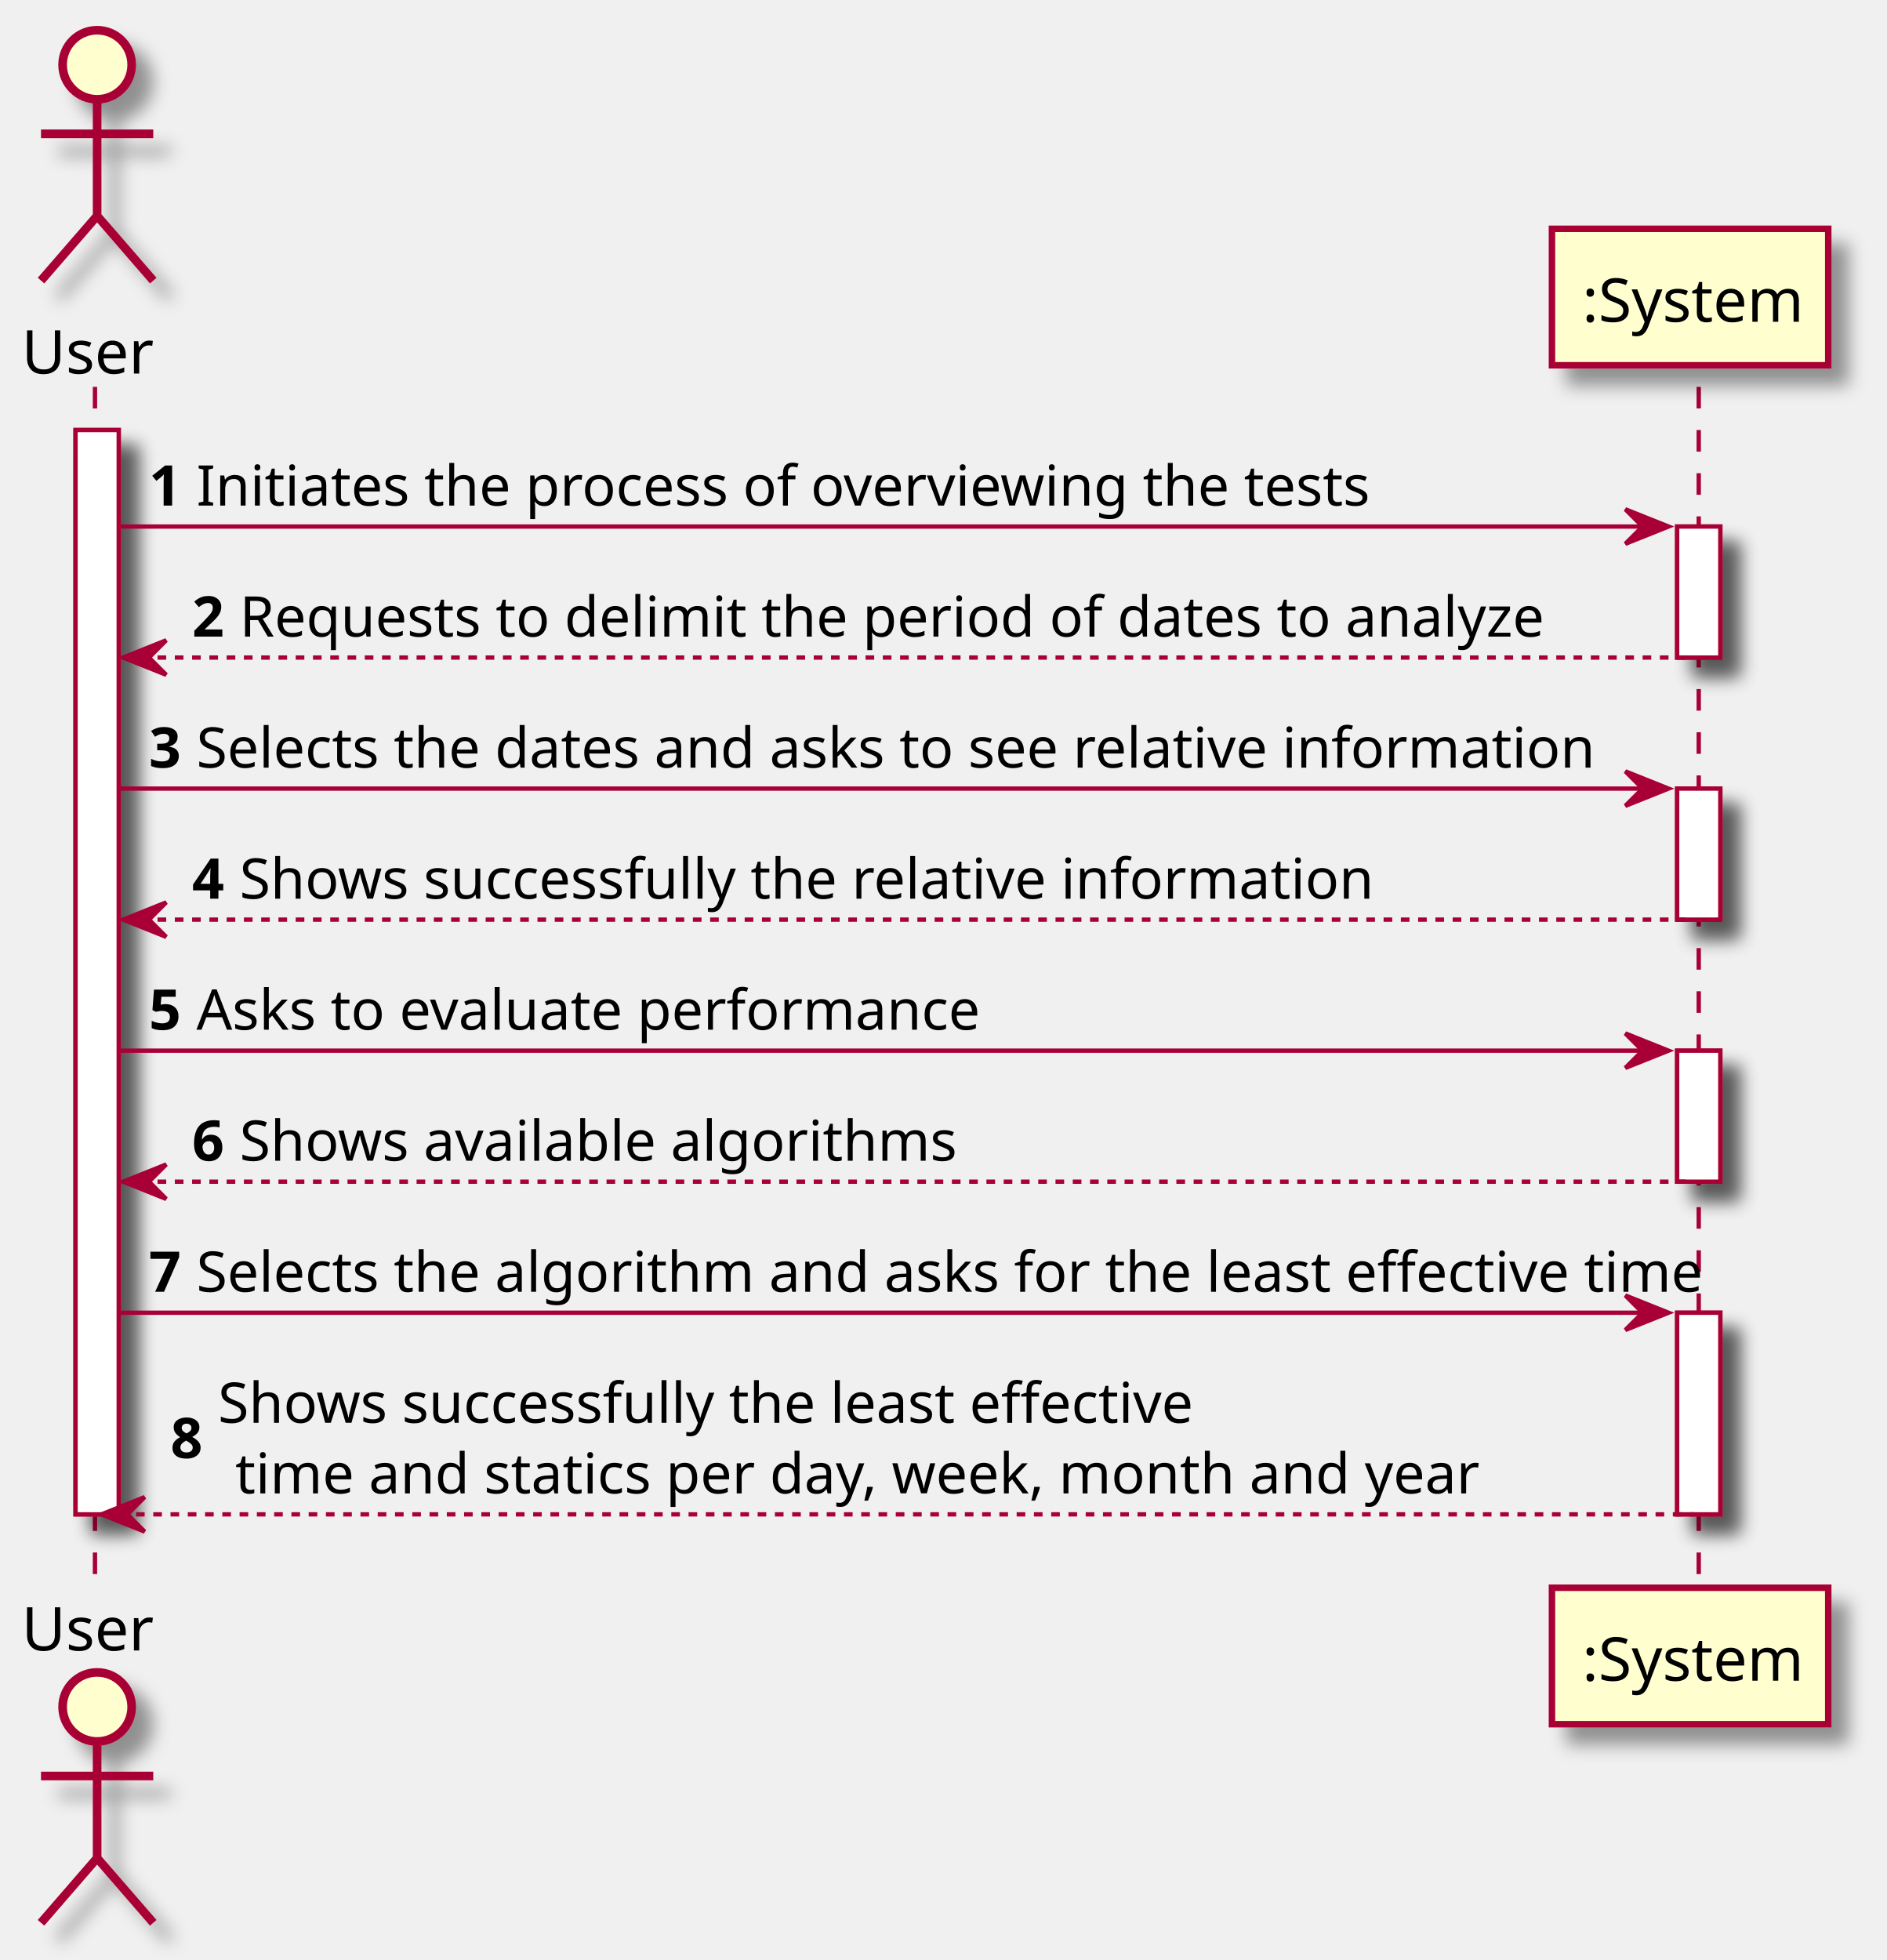
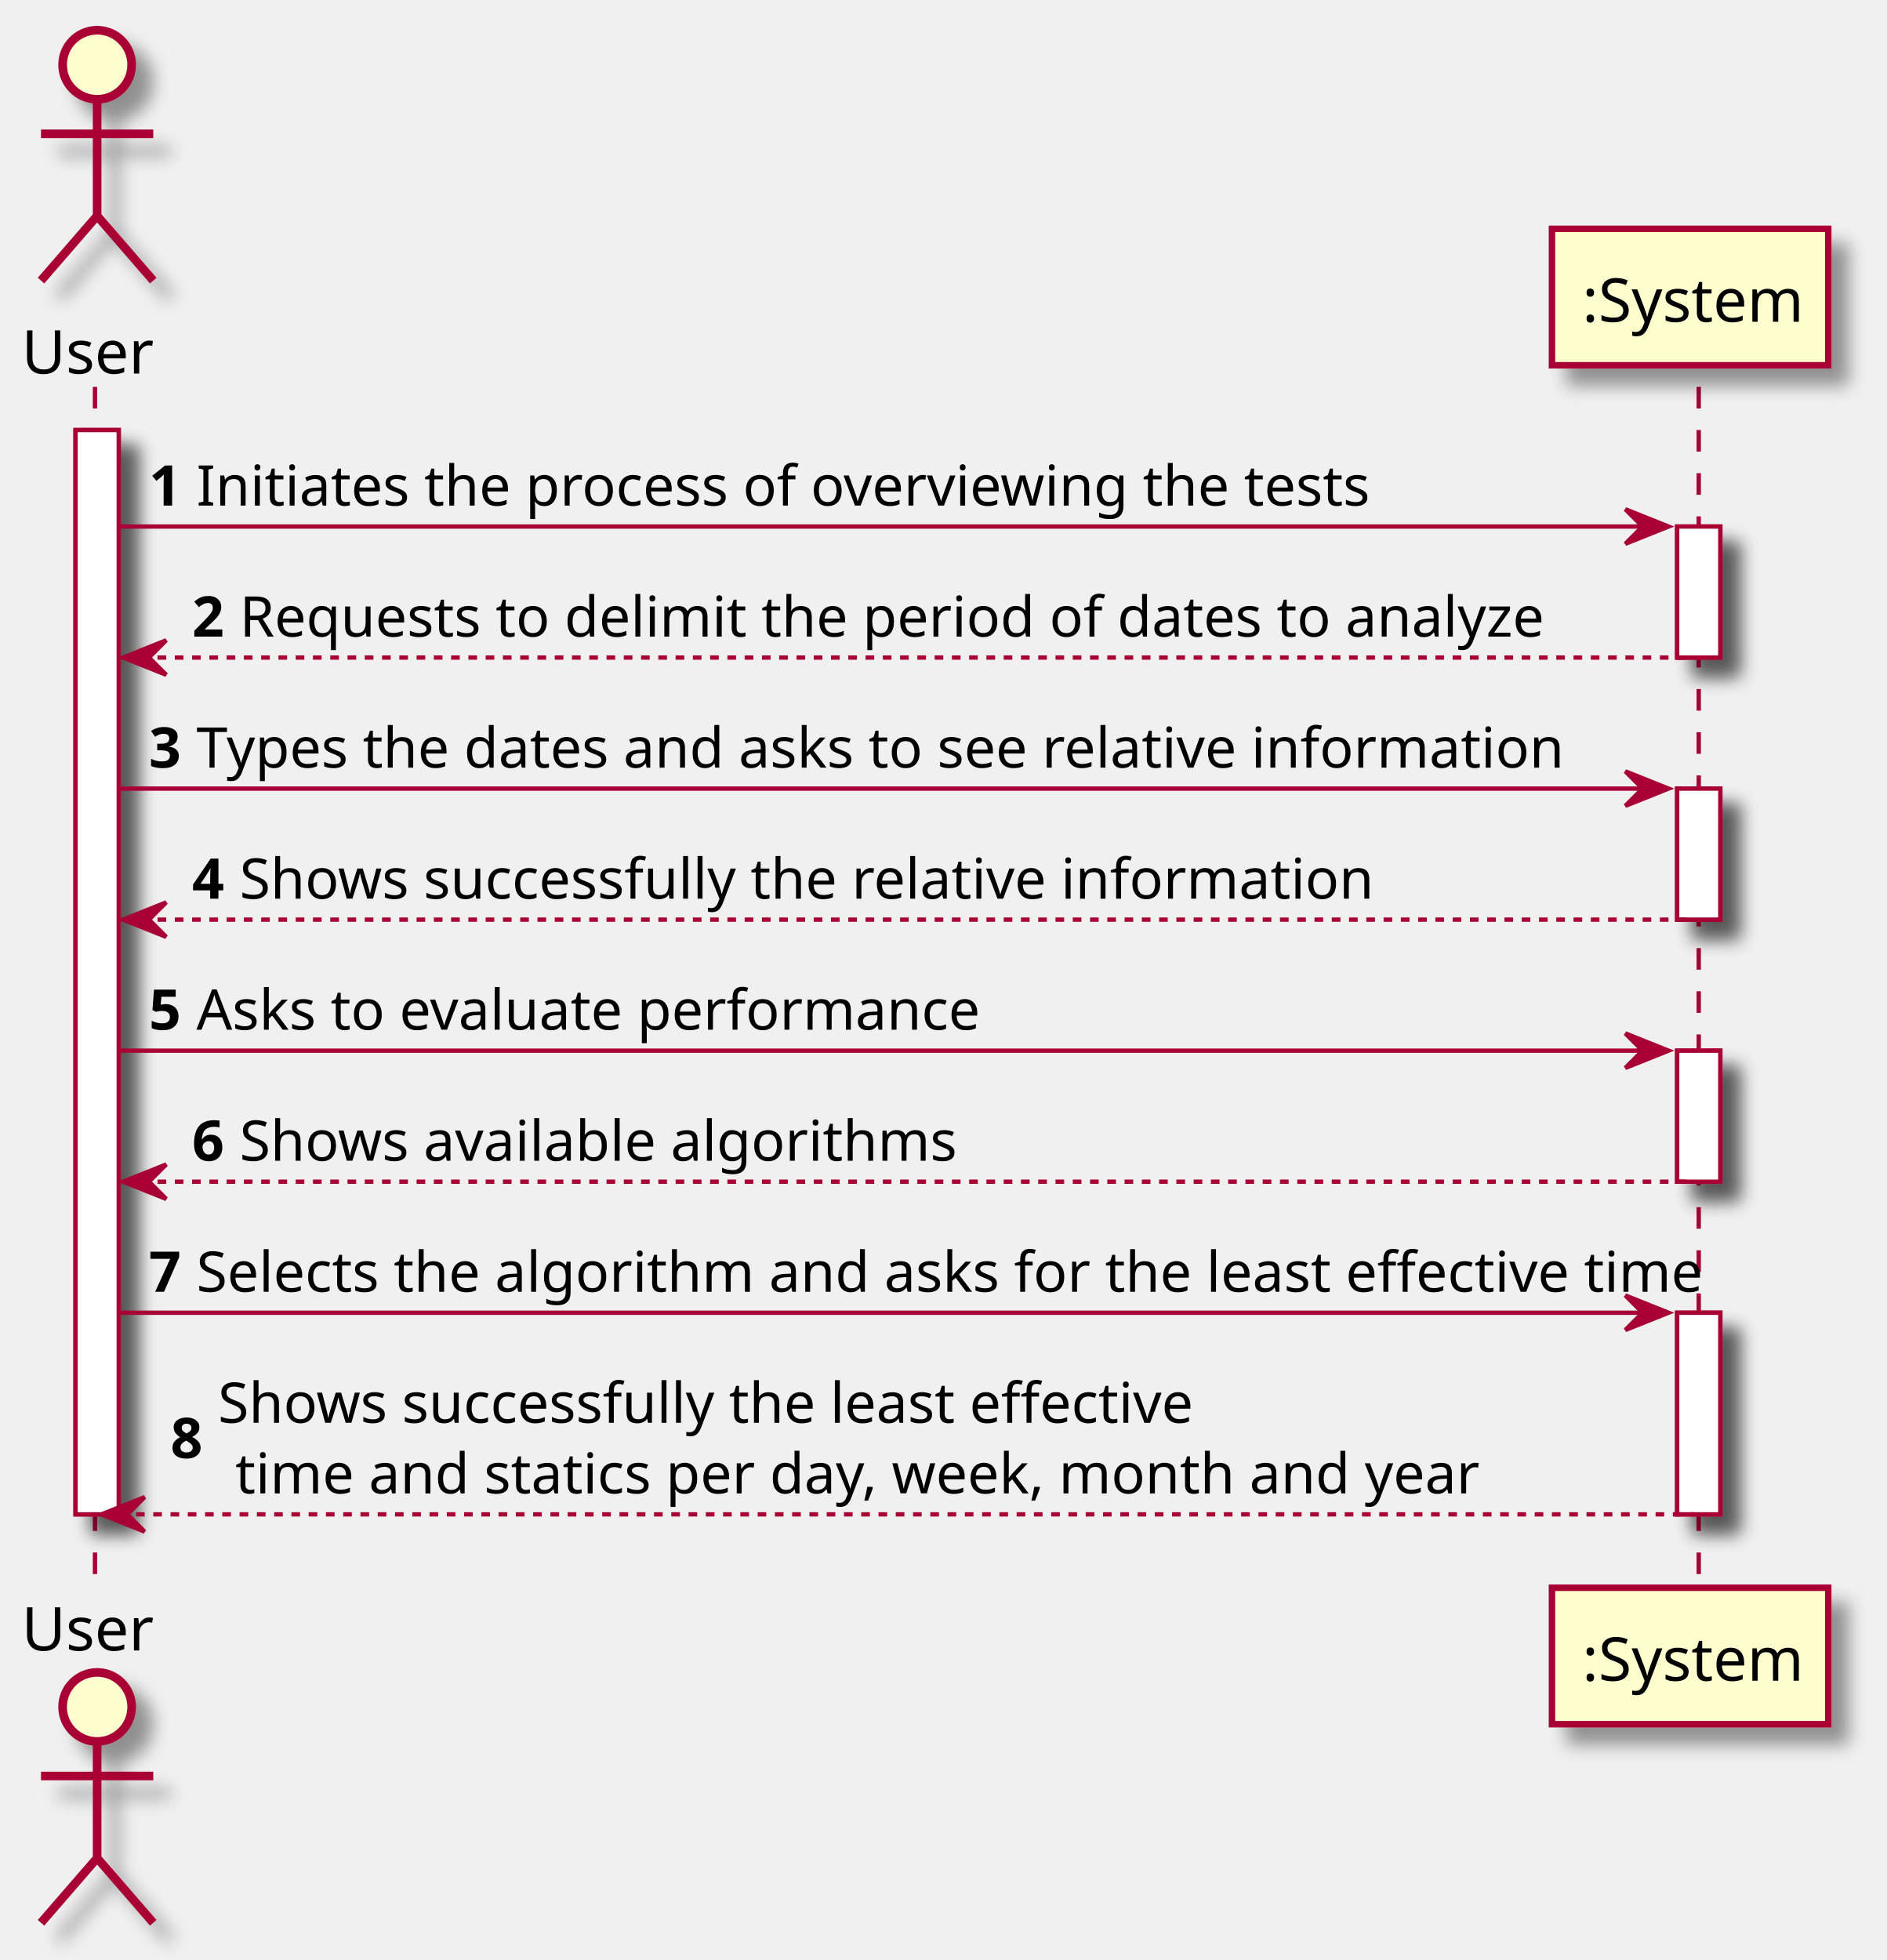
<svg xmlns="http://www.w3.org/2000/svg" contentScriptType="application/ecmascript" contentStyleType="text/css" height="454px" preserveAspectRatio="none" style="width:437px;height:454px;" version="1.1" viewBox="0 0 437 454" width="437px" zoomAndPan="magnify">
  <defs>
-     <filter height="300%" id="f1bwrg5x1cj30e" width="300%" x="-1" y="-1">
+     <filter height="300%" id="fsznpv2js143k" width="300%" x="-1" y="-1">
      <feGaussianBlur result="blurOut" stdDeviation="2.0" />
      <feColorMatrix in="blurOut" result="blurOut2" type="matrix" values="0 0 0 0 0 0 0 0 0 0 0 0 0 0 0 0 0 0 .4 0" />
      <feOffset dx="4.0" dy="4.0" in="blurOut2" result="blurOut3" />
      <feBlend in="SourceGraphic" in2="blurOut3" mode="normal" />
    </filter>
  </defs>
  <g>
-     <rect fill="#FFFFFF" filter="url(#f1bwrg5x1cj30e)" height="251.164" style="stroke:#A80036;stroke-width:1.0;" width="10" x="17.5" y="99.609" />
-     <rect fill="#FFFFFF" filter="url(#f1bwrg5x1cj30e)" height="30.352" style="stroke:#A80036;stroke-width:1.0;" width="10" x="388.5" y="121.961" />
-     <rect fill="#FFFFFF" filter="url(#f1bwrg5x1cj30e)" height="30.352" style="stroke:#A80036;stroke-width:1.0;" width="10" x="388.5" y="182.664" />
-     <rect fill="#FFFFFF" filter="url(#f1bwrg5x1cj30e)" height="30.352" style="stroke:#A80036;stroke-width:1.0;" width="10" x="388.5" y="243.367" />
-     <rect fill="#FFFFFF" filter="url(#f1bwrg5x1cj30e)" height="46.703" style="stroke:#A80036;stroke-width:1.0;" width="10" x="388.5" y="304.07" />
+     <rect fill="#FFFFFF" filter="url(#fsznpv2js143k)" height="251.164" style="stroke:#A80036;stroke-width:1.0;" width="10" x="17.5" y="99.609" />
+     <rect fill="#FFFFFF" filter="url(#fsznpv2js143k)" height="30.352" style="stroke:#A80036;stroke-width:1.0;" width="10" x="388.5" y="121.961" />
+     <rect fill="#FFFFFF" filter="url(#fsznpv2js143k)" height="30.352" style="stroke:#A80036;stroke-width:1.0;" width="10" x="388.5" y="182.664" />
+     <rect fill="#FFFFFF" filter="url(#fsznpv2js143k)" height="30.352" style="stroke:#A80036;stroke-width:1.0;" width="10" x="388.5" y="243.367" />
+     <rect fill="#FFFFFF" filter="url(#fsznpv2js143k)" height="46.703" style="stroke:#A80036;stroke-width:1.0;" width="10" x="388.5" y="304.07" />
    <line style="stroke:#A80036;stroke-width:1.0;stroke-dasharray:5.0,5.0;" x1="22" x2="22" y1="89.609" y2="368.773" />
    <line style="stroke:#A80036;stroke-width:1.0;stroke-dasharray:5.0,5.0;" x1="393.5" x2="393.5" y1="89.609" y2="368.773" />
    <text fill="#000000" font-family="sans-serif" font-size="14" lengthAdjust="spacing" textLength="29" x="5" y="86.533">User</text>
-     <ellipse cx="22.5" cy="15" fill="#FEFECE" filter="url(#f1bwrg5x1cj30e)" rx="8" ry="8" style="stroke:#A80036;stroke-width:2.0;" />
-     <path d="M22.5,23 L22.5,50 M9.5,31 L35.5,31 M22.5,50 L9.5,65 M22.5,50 L35.5,65 " fill="none" filter="url(#f1bwrg5x1cj30e)" style="stroke:#A80036;stroke-width:2.0;" />
+     <ellipse cx="22.5" cy="15" fill="#FEFECE" filter="url(#fsznpv2js143k)" rx="8" ry="8" style="stroke:#A80036;stroke-width:2.0;" />
+     <path d="M22.5,23 L22.5,50 M9.5,31 L35.5,31 M22.5,50 L9.5,65 M22.5,50 L35.5,65 " fill="none" filter="url(#fsznpv2js143k)" style="stroke:#A80036;stroke-width:2.0;" />
    <text fill="#000000" font-family="sans-serif" font-size="14" lengthAdjust="spacing" textLength="29" x="5" y="382.307">User</text>
-     <ellipse cx="22.5" cy="395.383" fill="#FEFECE" filter="url(#f1bwrg5x1cj30e)" rx="8" ry="8" style="stroke:#A80036;stroke-width:2.0;" />
-     <path d="M22.5,403.383 L22.5,430.383 M9.5,411.383 L35.5,411.383 M22.5,430.383 L9.5,445.383 M22.5,430.383 L35.5,445.383 " fill="none" filter="url(#f1bwrg5x1cj30e)" style="stroke:#A80036;stroke-width:2.0;" />
-     <rect fill="#FEFECE" filter="url(#f1bwrg5x1cj30e)" height="31.609" style="stroke:#A80036;stroke-width:1.5;" width="64" x="359.5" y="53" />
+     <ellipse cx="22.5" cy="395.383" fill="#FEFECE" filter="url(#fsznpv2js143k)" rx="8" ry="8" style="stroke:#A80036;stroke-width:2.0;" />
+     <path d="M22.5,403.383 L22.5,430.383 M9.5,411.383 L35.5,411.383 M22.5,430.383 L9.5,445.383 M22.5,430.383 L35.5,445.383 " fill="none" filter="url(#fsznpv2js143k)" style="stroke:#A80036;stroke-width:2.0;" />
+     <rect fill="#FEFECE" filter="url(#fsznpv2js143k)" height="31.609" style="stroke:#A80036;stroke-width:1.5;" width="64" x="359.5" y="53" />
    <text fill="#000000" font-family="sans-serif" font-size="14" lengthAdjust="spacing" textLength="50" x="366.5" y="74.533">:System</text>
-     <rect fill="#FEFECE" filter="url(#f1bwrg5x1cj30e)" height="31.609" style="stroke:#A80036;stroke-width:1.5;" width="64" x="359.5" y="367.773" />
+     <rect fill="#FEFECE" filter="url(#fsznpv2js143k)" height="31.609" style="stroke:#A80036;stroke-width:1.5;" width="64" x="359.5" y="367.773" />
    <text fill="#000000" font-family="sans-serif" font-size="14" lengthAdjust="spacing" textLength="50" x="366.5" y="389.307">:System</text>
-     <rect fill="#FFFFFF" filter="url(#f1bwrg5x1cj30e)" height="251.164" style="stroke:#A80036;stroke-width:1.0;" width="10" x="17.5" y="99.609" />
-     <rect fill="#FFFFFF" filter="url(#f1bwrg5x1cj30e)" height="30.352" style="stroke:#A80036;stroke-width:1.0;" width="10" x="388.5" y="121.961" />
-     <rect fill="#FFFFFF" filter="url(#f1bwrg5x1cj30e)" height="30.352" style="stroke:#A80036;stroke-width:1.0;" width="10" x="388.5" y="182.664" />
-     <rect fill="#FFFFFF" filter="url(#f1bwrg5x1cj30e)" height="30.352" style="stroke:#A80036;stroke-width:1.0;" width="10" x="388.5" y="243.367" />
-     <rect fill="#FFFFFF" filter="url(#f1bwrg5x1cj30e)" height="46.703" style="stroke:#A80036;stroke-width:1.0;" width="10" x="388.5" y="304.07" />
+     <rect fill="#FFFFFF" filter="url(#fsznpv2js143k)" height="251.164" style="stroke:#A80036;stroke-width:1.0;" width="10" x="17.5" y="99.609" />
+     <rect fill="#FFFFFF" filter="url(#fsznpv2js143k)" height="30.352" style="stroke:#A80036;stroke-width:1.0;" width="10" x="388.5" y="121.961" />
+     <rect fill="#FFFFFF" filter="url(#fsznpv2js143k)" height="30.352" style="stroke:#A80036;stroke-width:1.0;" width="10" x="388.5" y="182.664" />
+     <rect fill="#FFFFFF" filter="url(#fsznpv2js143k)" height="30.352" style="stroke:#A80036;stroke-width:1.0;" width="10" x="388.5" y="243.367" />
+     <rect fill="#FFFFFF" filter="url(#fsznpv2js143k)" height="46.703" style="stroke:#A80036;stroke-width:1.0;" width="10" x="388.5" y="304.07" />
    <polygon fill="#A80036" points="376.5,117.961,386.5,121.961,376.5,125.961,380.5,121.961" style="stroke:#A80036;stroke-width:1.0;" />
    <line style="stroke:#A80036;stroke-width:1.0;" x1="27.5" x2="382.5" y1="121.961" y2="121.961" />
    <text fill="#000000" font-family="sans-serif" font-size="13" font-weight="bold" lengthAdjust="spacing" textLength="7" x="34.5" y="117.105">1</text>
    <text fill="#000000" font-family="sans-serif" font-size="13" lengthAdjust="spacing" textLength="254" x="45.5" y="117.105">Initiates the process of overviewing the tests</text>
    <polygon fill="#A80036" points="38.5,148.312,28.5,152.312,38.5,156.312,34.5,152.312" style="stroke:#A80036;stroke-width:1.0;" />
    <line style="stroke:#A80036;stroke-width:1.0;stroke-dasharray:2.0,2.0;" x1="32.5" x2="392.5" y1="152.312" y2="152.312" />
    <text fill="#000000" font-family="sans-serif" font-size="13" font-weight="bold" lengthAdjust="spacing" textLength="7" x="44.5" y="147.456">2</text>
    <text fill="#000000" font-family="sans-serif" font-size="13" lengthAdjust="spacing" textLength="287" x="55.5" y="147.456">Requests to delimit the period of dates to analyze</text>
    <polygon fill="#A80036" points="376.5,178.664,386.5,182.664,376.5,186.664,380.5,182.664" style="stroke:#A80036;stroke-width:1.0;" />
    <line style="stroke:#A80036;stroke-width:1.0;" x1="27.5" x2="382.5" y1="182.664" y2="182.664" />
    <text fill="#000000" font-family="sans-serif" font-size="13" font-weight="bold" lengthAdjust="spacing" textLength="7" x="34.5" y="177.808">3</text>
-     <text fill="#000000" font-family="sans-serif" font-size="13" lengthAdjust="spacing" textLength="310" x="45.5" y="177.808">Selects the dates and asks to see relative information</text>
+     <text fill="#000000" font-family="sans-serif" font-size="13" lengthAdjust="spacing" textLength="301" x="45.5" y="177.808">Types the dates and asks to see relative information</text>
    <polygon fill="#A80036" points="38.5,209.016,28.5,213.016,38.5,217.016,34.5,213.016" style="stroke:#A80036;stroke-width:1.0;" />
    <line style="stroke:#A80036;stroke-width:1.0;stroke-dasharray:2.0,2.0;" x1="32.5" x2="392.5" y1="213.016" y2="213.016" />
    <text fill="#000000" font-family="sans-serif" font-size="13" font-weight="bold" lengthAdjust="spacing" textLength="7" x="44.5" y="208.159">4</text>
    <text fill="#000000" font-family="sans-serif" font-size="13" lengthAdjust="spacing" textLength="248" x="55.5" y="208.159">Shows successfully the relative information</text>
    <polygon fill="#A80036" points="376.5,239.367,386.5,243.367,376.5,247.367,380.5,243.367" style="stroke:#A80036;stroke-width:1.0;" />
    <line style="stroke:#A80036;stroke-width:1.0;" x1="27.5" x2="382.5" y1="243.367" y2="243.367" />
    <text fill="#000000" font-family="sans-serif" font-size="13" font-weight="bold" lengthAdjust="spacing" textLength="7" x="34.5" y="238.511">5</text>
    <text fill="#000000" font-family="sans-serif" font-size="13" lengthAdjust="spacing" textLength="171" x="45.5" y="238.511">Asks to evaluate performance</text>
    <polygon fill="#A80036" points="38.5,269.719,28.5,273.719,38.5,277.719,34.5,273.719" style="stroke:#A80036;stroke-width:1.0;" />
    <line style="stroke:#A80036;stroke-width:1.0;stroke-dasharray:2.0,2.0;" x1="32.5" x2="392.5" y1="273.719" y2="273.719" />
    <text fill="#000000" font-family="sans-serif" font-size="13" font-weight="bold" lengthAdjust="spacing" textLength="7" x="44.5" y="268.862">6</text>
    <text fill="#000000" font-family="sans-serif" font-size="13" lengthAdjust="spacing" textLength="156" x="55.5" y="268.862">Shows available algorithms</text>
    <polygon fill="#A80036" points="376.5,300.07,386.5,304.07,376.5,308.07,380.5,304.07" style="stroke:#A80036;stroke-width:1.0;" />
    <line style="stroke:#A80036;stroke-width:1.0;" x1="27.5" x2="382.5" y1="304.07" y2="304.07" />
    <text fill="#000000" font-family="sans-serif" font-size="13" font-weight="bold" lengthAdjust="spacing" textLength="7" x="34.5" y="299.214">7</text>
    <text fill="#000000" font-family="sans-serif" font-size="13" lengthAdjust="spacing" textLength="331" x="45.5" y="299.214">Selects the algorithm and asks for the least effective time</text>
    <polygon fill="#A80036" points="33.5,346.773,23.5,350.773,33.5,354.773,29.5,350.773" style="stroke:#A80036;stroke-width:1.0;" />
    <line style="stroke:#A80036;stroke-width:1.0;stroke-dasharray:2.0,2.0;" x1="27.5" x2="392.5" y1="350.773" y2="350.773" />
    <text fill="#000000" font-family="sans-serif" font-size="13" font-weight="bold" lengthAdjust="spacing" textLength="7" x="39.5" y="337.741">8</text>
    <text fill="#000000" font-family="sans-serif" font-size="13" lengthAdjust="spacing" textLength="219" x="50.5" y="329.565">Shows successfully the least effective</text>
    <text fill="#000000" font-family="sans-serif" font-size="13" lengthAdjust="spacing" textLength="276" x="54.5" y="345.917">time and statics per day, week, month and year</text>
  </g>
</svg>
